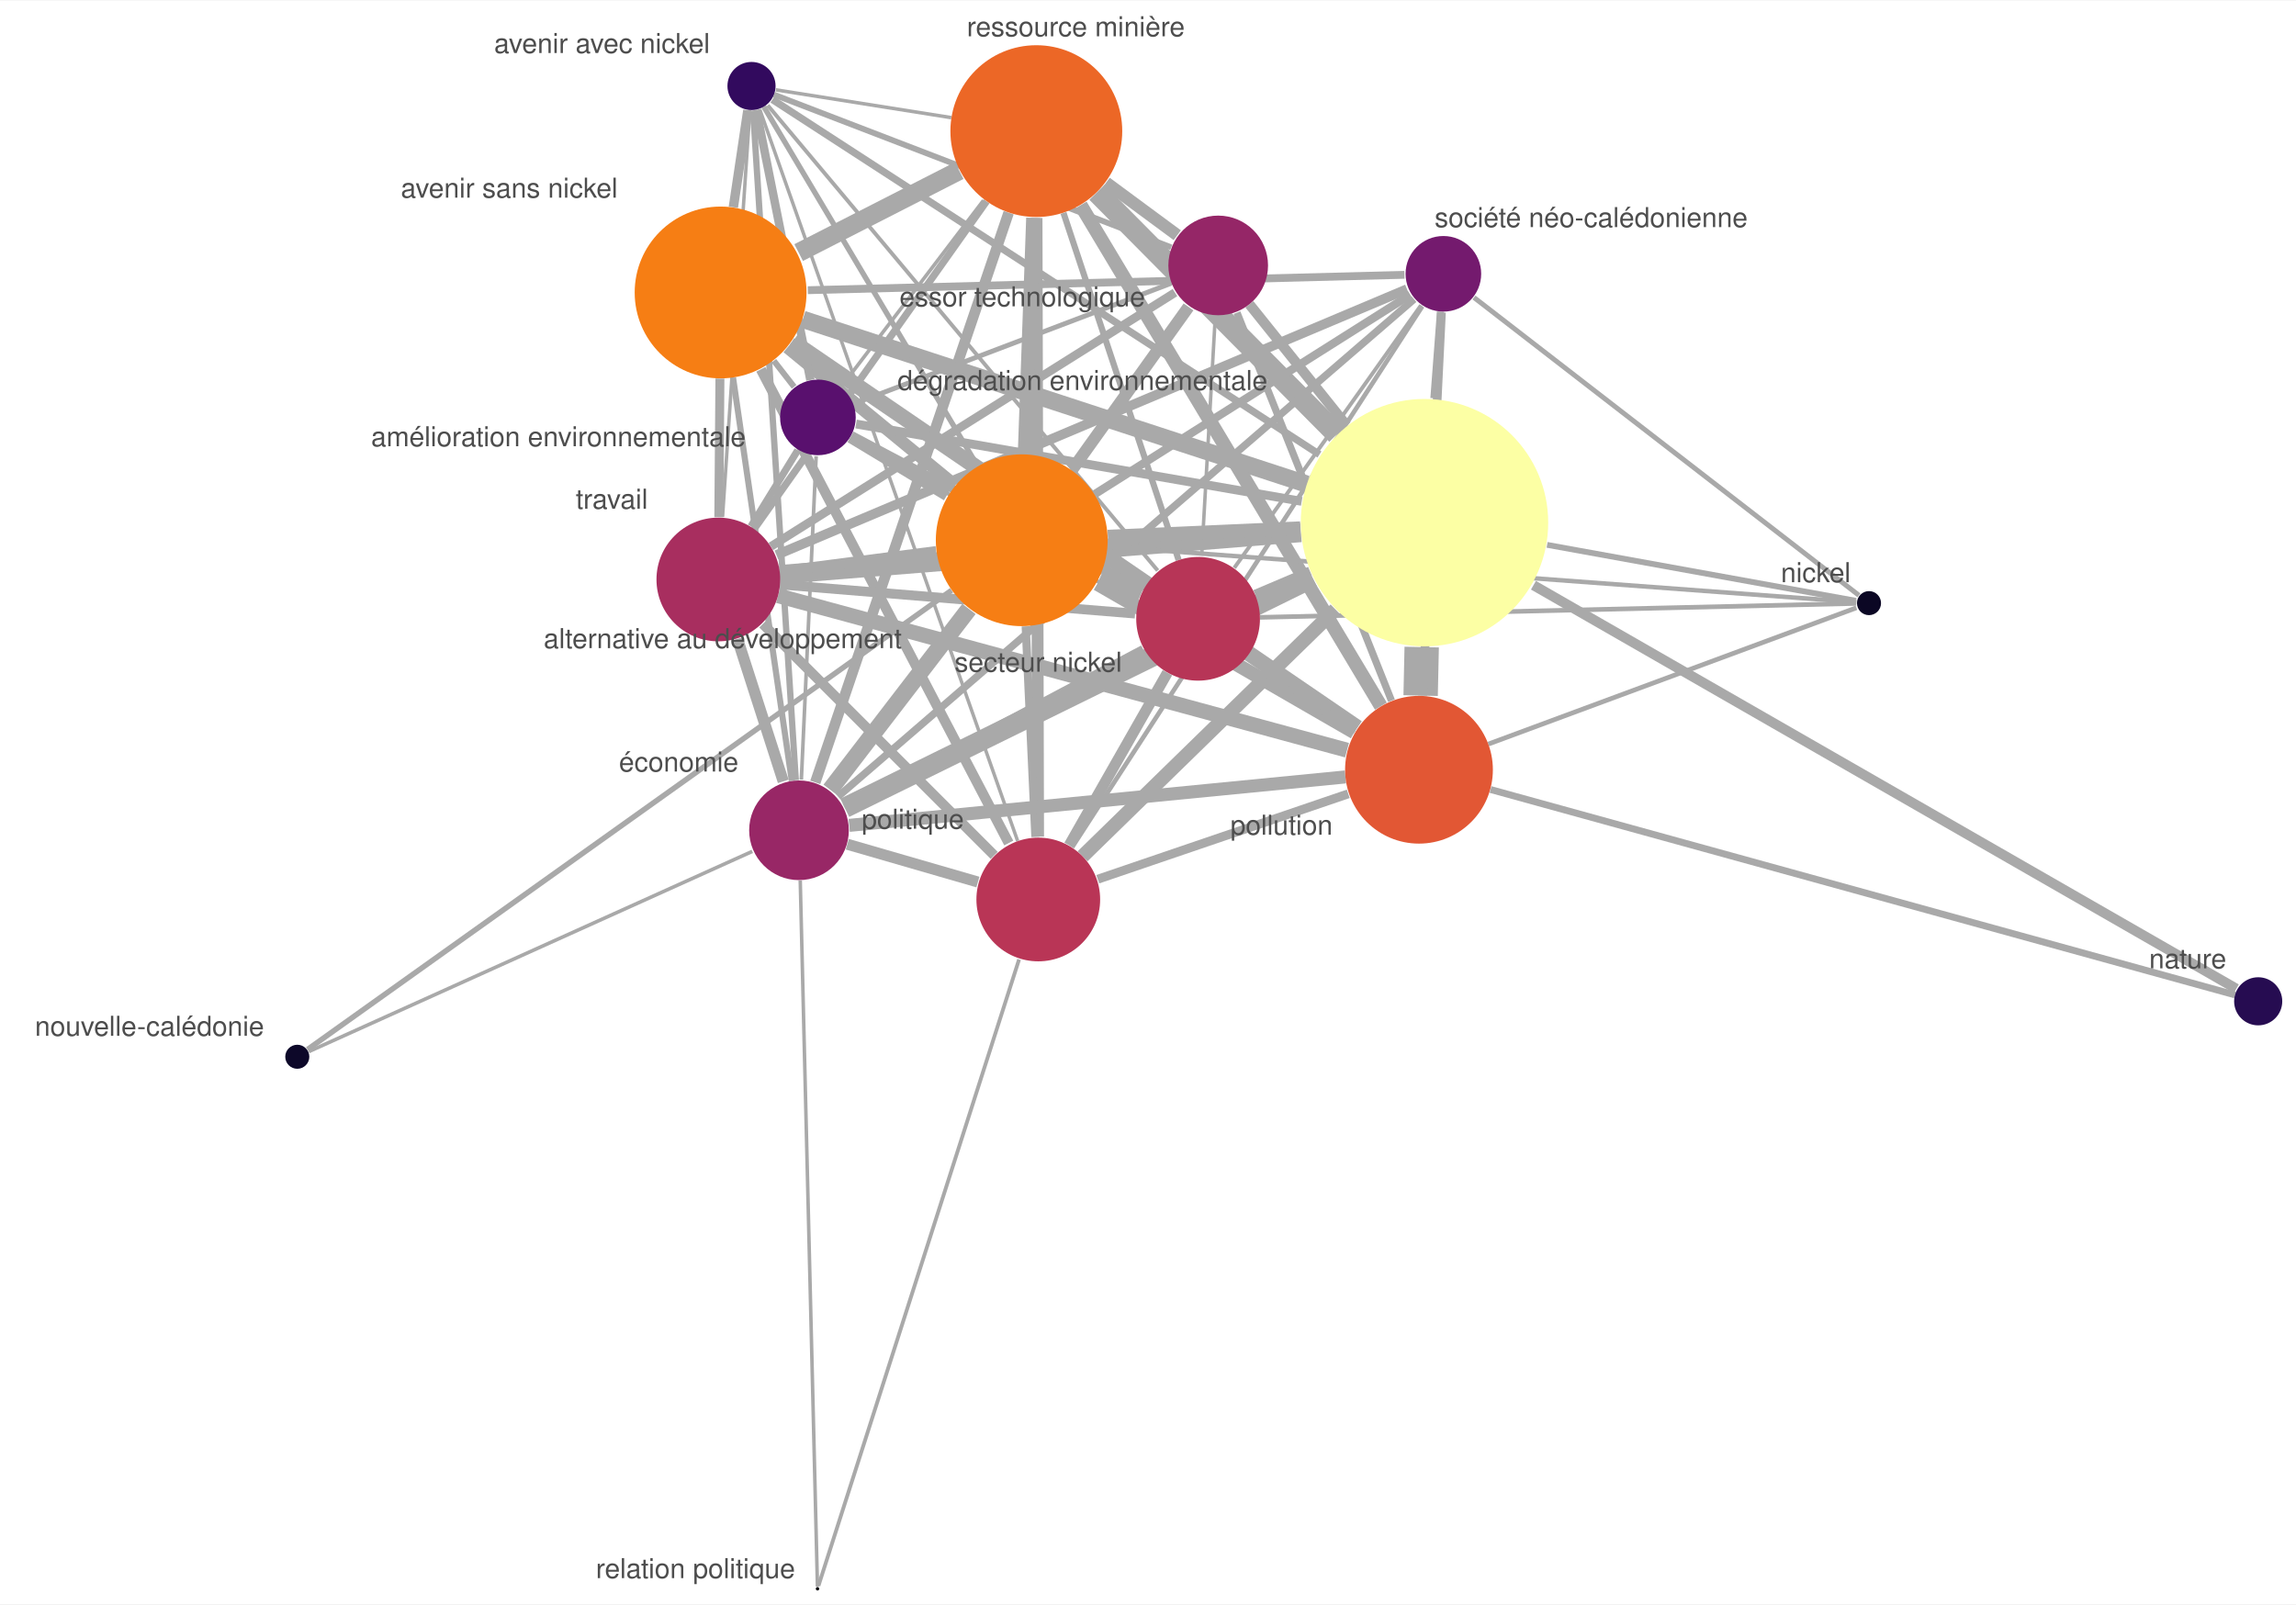
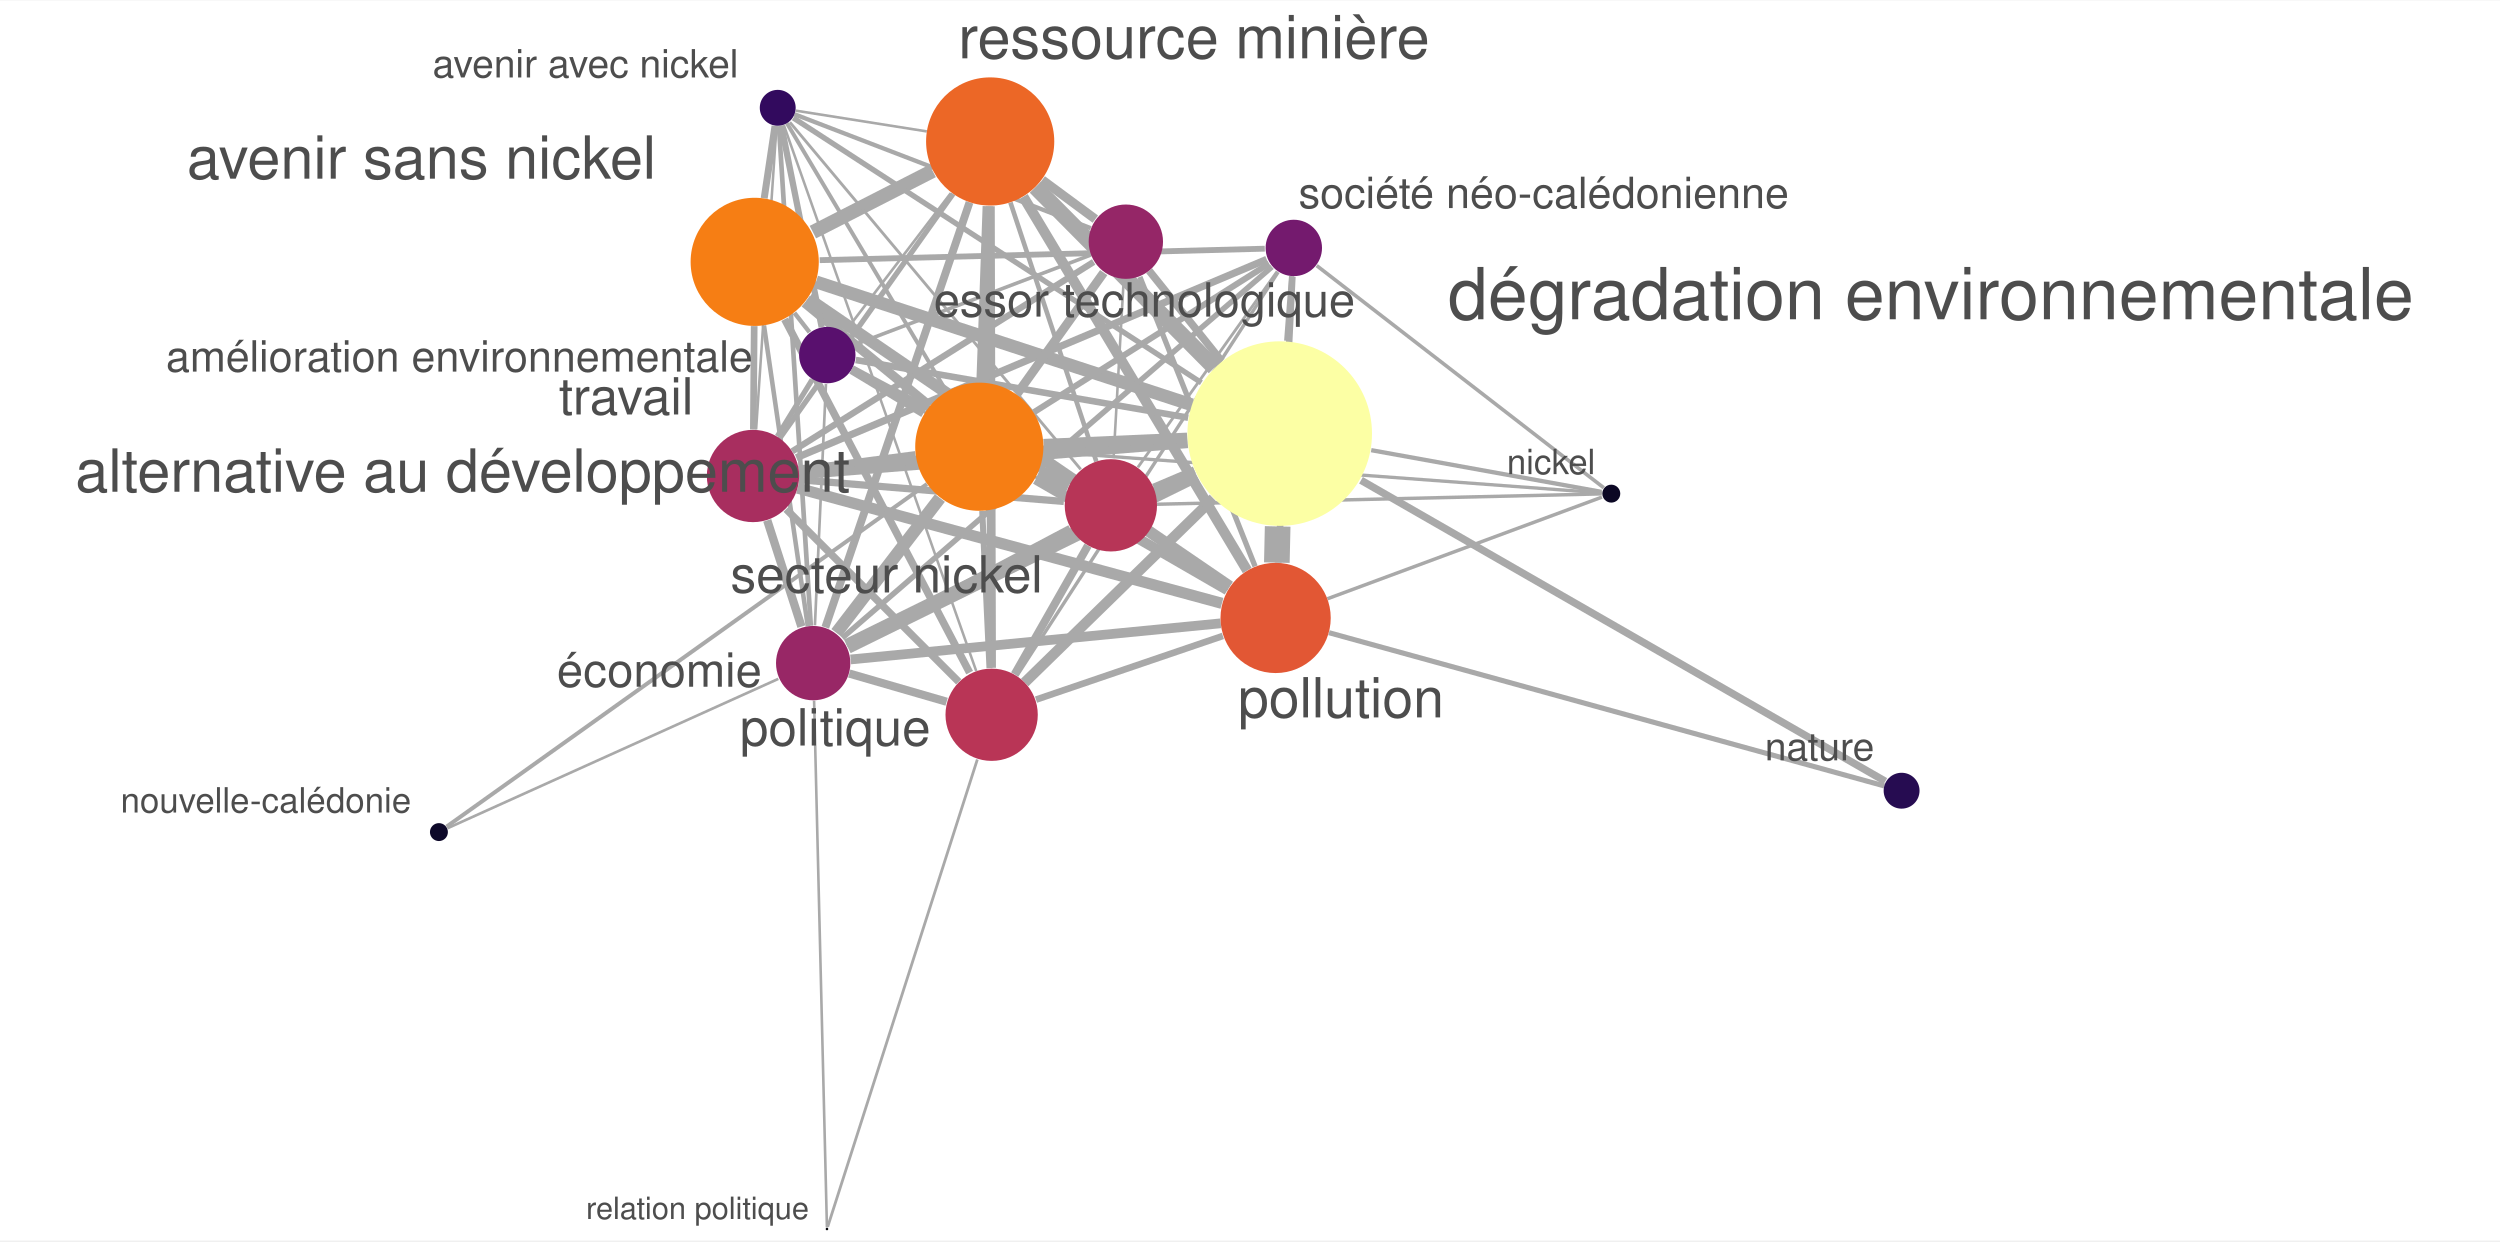
- <svg xmlns="http://www.w3.org/2000/svg" width="668pt" height="467pt" viewBox="0.00 0.00 668.05 466.72">
-   <g id="graph0" class="graph" transform="scale(1 1) rotate(0) translate(4 462.72)">
-     <polygon fill="white" stroke="transparent" points="-4,4 -4,-462.72 664.05,-462.72 664.05,4 -4,4" />
+ <svg xmlns="http://www.w3.org/2000/svg" width="975pt" height="484pt" viewBox="0.00 0.00 975.18 483.72">
+   <g id="graph0" class="graph" transform="scale(1 1) rotate(0) translate(4 479.72)">
+     <polygon fill="white" stroke="transparent" points="-4,4 -4,-479.72 971.18,-479.72 971.18,4 -4,4" />
    <g id="edge1" class="edge">
-       <path fill="none" stroke="darkgrey" stroke-width="2.61" d="M205.47,-352.7C205.37,-339.72 205.25,-324.17 205.15,-312.37" />
+       <path fill="none" stroke="darkgrey" stroke-width="2.61" d="M290.19,-352.7C290.08,-339.72 289.96,-324.17 289.86,-312.37" />
    </g>
    <g id="edge2" class="edge">
-       <path fill="none" stroke="darkgrey" stroke-width="2.96" d="M217.38,-355.39C236.23,-319.36 272.87,-249.33 289.51,-217.53" />
+       <path fill="none" stroke="darkgrey" stroke-width="2.96" d="M302.09,-355.39C320.94,-319.36 357.58,-249.33 374.22,-217.53" />
    </g>
    <g id="edge3" class="edge">
-       <path fill="none" stroke="darkgrey" stroke-width="2.25" d="M226.47,-363.54C254.78,-344.19 304.77,-310.02 329.65,-293.01" />
+       <path fill="none" stroke="darkgrey" stroke-width="2.25" d="M311.19,-363.54C339.5,-344.19 389.48,-310.02 414.37,-293.01" />
    </g>
    <g id="edge4" class="edge">
-       <path fill="none" stroke="darkgrey" stroke-width="2.73" d="M209.38,-402.55C210.91,-412.77 212.56,-423.82 213.6,-430.78" />
+       <path fill="none" stroke="darkgrey" stroke-width="2.73" d="M294.09,-402.55C295.62,-412.77 297.28,-423.82 298.32,-430.78" />
    </g>
    <g id="edge5" class="edge">
-       <path fill="none" stroke="darkgrey" stroke-width="4.53" d="M226.65,-363.42C266.71,-336.04 353.41,-276.77 390.95,-251.11" />
+       <path fill="none" stroke="darkgrey" stroke-width="4.53" d="M311.37,-363.42C351.42,-336.04 438.12,-276.77 475.66,-251.11" />
    </g>
    <g id="edge6" class="edge">
-       <path fill="none" stroke="darkgrey" stroke-width="5.48" d="M228.38,-389.37C242.62,-396.65 260.9,-405.99 275.09,-413.24" />
+       <path fill="none" stroke="darkgrey" stroke-width="5.48" d="M313.09,-389.37C327.33,-396.65 345.61,-405.99 359.8,-413.24" />
    </g>
    <g id="edge7" class="edge">
-       <path fill="none" stroke="darkgrey" stroke-width="5.03" d="M229.57,-369.95C265.76,-358.11 334.65,-335.57 376.18,-321.99" />
+       <path fill="none" stroke="darkgrey" stroke-width="5.03" d="M314.28,-369.95C350.47,-358.11 419.36,-335.57 460.89,-321.99" />
    </g>
    <g id="edge8" class="edge">
-       <path fill="none" stroke="darkgrey" stroke-width="2.28" d="M231.04,-378.42C276.92,-379.6 371.97,-382.06 404.64,-382.9" />
+       <path fill="none" stroke="darkgrey" stroke-width="2.28" d="M315.75,-378.42C361.63,-379.6 456.68,-382.06 489.36,-382.9" />
    </g>
    <g id="edge9" class="edge">
-       <path fill="none" stroke="darkgrey" stroke-width="3.61" d="M225.12,-361.76C239.64,-349.81 259.39,-333.55 273.9,-321.61" />
+       <path fill="none" stroke="darkgrey" stroke-width="3.61" d="M309.83,-361.76C324.35,-349.81 344.1,-333.55 358.61,-321.61" />
    </g>
    <g id="edge10" class="edge">
-       <path fill="none" stroke="darkgrey" stroke-width="1.78" d="M209.29,-352.96C214.11,-319.86 222.5,-262.32 226.39,-235.62" />
+       <path fill="none" stroke="darkgrey" stroke-width="1.78" d="M294,-352.96C298.82,-319.86 307.21,-262.32 311.1,-235.62" />
    </g>
    <g id="edge11" class="edge">
-       <path fill="none" stroke="darkgrey" stroke-width="1.72" d="M221.15,-357.88C223.22,-355.23 225.25,-352.62 227.06,-350.3" />
+       <path fill="none" stroke="darkgrey" stroke-width="1.72" d="M305.87,-357.88C307.93,-355.23 309.96,-352.62 311.77,-350.3" />
    </g>
    <g id="edge12" class="edge">
-       <path fill="none" stroke="darkgrey" stroke-width="2.91" d="M217.95,-281.28C235.74,-263.49 267.54,-231.67 285.27,-213.94" />
+       <path fill="none" stroke="darkgrey" stroke-width="2.91" d="M302.66,-281.28C320.45,-263.49 352.25,-231.67 369.98,-213.94" />
    </g>
    <g id="edge13" class="edge">
-       <path fill="none" stroke="darkgrey" stroke-width="2.82" d="M222.97,-292.76C249.63,-290.57 299.39,-286.49 326.27,-284.29" />
+       <path fill="none" stroke="darkgrey" stroke-width="2.82" d="M307.68,-292.76C334.34,-290.57 384.11,-286.49 410.98,-284.29" />
    </g>
    <g id="edge14" class="edge">
-       <path fill="none" stroke="darkgrey" d="M206.23,-312.42C208.38,-344.42 212.75,-409.44 214.19,-430.85" />
+       <path fill="none" stroke="darkgrey" d="M290.94,-312.42C293.09,-344.42 297.46,-409.44 298.9,-430.85" />
    </g>
    <g id="edge15" class="edge">
-       <path fill="none" stroke="darkgrey" stroke-width="4.36" d="M222.39,-289.51C259.75,-279.36 347.58,-255.51 387.93,-244.55" />
+       <path fill="none" stroke="darkgrey" stroke-width="4.36" d="M307.1,-289.51C344.46,-279.36 432.29,-255.51 472.64,-244.55" />
    </g>
    <g id="edge16" class="edge">
-       <path fill="none" stroke="darkgrey" stroke-width="2.09" d="M215.44,-308.94C231.98,-332.27 264.27,-377.81 283.04,-404.29" />
+       <path fill="none" stroke="darkgrey" stroke-width="2.09" d="M300.15,-308.94C316.69,-332.27 348.98,-377.81 367.76,-404.29" />
    </g>
    <g id="edge17" class="edge">
-       <path fill="none" stroke="darkgrey" stroke-width="5.56" d="M223.24,-295.7C257.12,-298.42 330.35,-304.32 374.52,-307.88" />
+       <path fill="none" stroke="darkgrey" stroke-width="5.56" d="M307.95,-295.7C341.84,-298.42 415.07,-304.32 459.23,-307.88" />
    </g>
    <g id="edge18" class="edge">
-       <path fill="none" stroke="darkgrey" stroke-width="2.82" d="M221.91,-301.36C263.76,-319 371.25,-364.33 405.39,-378.73" />
+       <path fill="none" stroke="darkgrey" stroke-width="2.82" d="M306.63,-301.36C348.47,-319 455.96,-364.33 490.1,-378.73" />
    </g>
    <g id="edge19" class="edge">
-       <path fill="none" stroke="darkgrey" stroke-width="3.06" d="M222.87,-296.54C235.97,-298.23 253.92,-300.56 268.42,-302.43" />
+       <path fill="none" stroke="darkgrey" stroke-width="3.06" d="M307.58,-296.54C320.68,-298.23 338.64,-300.56 353.14,-302.43" />
    </g>
    <g id="edge20" class="edge">
-       <path fill="none" stroke="darkgrey" stroke-width="3.28" d="M210.57,-276.93C214.64,-264.29 220.09,-247.34 223.9,-235.48" />
+       <path fill="none" stroke="darkgrey" stroke-width="3.28" d="M295.28,-276.93C299.35,-264.29 304.8,-247.34 308.62,-235.48" />
    </g>
    <g id="edge21" class="edge">
-       <path fill="none" stroke="darkgrey" stroke-width="2.08" d="M214.49,-309.67C218.98,-316.98 224.2,-325.48 228.11,-331.84" />
+       <path fill="none" stroke="darkgrey" stroke-width="2.08" d="M299.21,-309.67C303.7,-316.98 308.92,-325.48 312.82,-331.84" />
    </g>
    <g id="edge22" class="edge">
-       <path fill="none" stroke="darkgrey" stroke-width="2.5" d="M220.3,-303.84C249.18,-321.99 311.24,-360.99 337.88,-377.73" />
+       <path fill="none" stroke="darkgrey" stroke-width="2.5" d="M305.01,-303.84C333.89,-321.99 395.96,-360.99 422.6,-377.73" />
    </g>
    <g id="edge23" class="edge">
-       <path fill="none" stroke="darkgrey" stroke-width="3.16" d="M307.07,-216.85C315.3,-231.32 327.44,-252.64 335.67,-267.09" />
+       <path fill="none" stroke="darkgrey" stroke-width="3.16" d="M391.78,-216.85C400.02,-231.32 412.15,-252.64 420.38,-267.09" />
    </g>
    <g id="edge25" class="edge">
-       <path fill="none" stroke="darkgrey" d="M292.1,-218.13C275.28,-265.84 228.21,-399.41 217.05,-431.07" />
+       <path fill="none" stroke="darkgrey" d="M376.81,-218.13C360,-265.84 312.92,-399.41 301.77,-431.07" />
    </g>
    <g id="edge26" class="edge">
-       <path fill="none" stroke="darkgrey" stroke-width="2.59" d="M315.41,-207C335.12,-213.72 367.31,-224.69 388.29,-231.85" />
+       <path fill="none" stroke="darkgrey" stroke-width="2.59" d="M400.12,-207C419.84,-213.72 452.03,-224.69 473.01,-231.85" />
    </g>
    <g id="edge27" class="edge">
-       <path fill="none" stroke="darkgrey" stroke-width="3.44" d="M298.05,-219.4C297.95,-259.24 297.71,-353.93 297.6,-399.44" />
+       <path fill="none" stroke="darkgrey" stroke-width="3.44" d="M382.77,-219.4C382.67,-259.24 382.43,-353.93 382.31,-399.44" />
    </g>
    <g id="edge28" class="edge">
-       <path fill="none" stroke="darkgrey" stroke-width="4.09" d="M310.99,-213.68C328.86,-231.12 361.56,-263.04 384.58,-285.5" />
+       <path fill="none" stroke="darkgrey" stroke-width="4.09" d="M395.7,-213.68C413.57,-231.12 446.27,-263.04 469.29,-285.5" />
    </g>
    <g id="edge29" class="edge">
-       <path fill="none" stroke="darkgrey" stroke-width="1.33" d="M307.95,-216.31C331.52,-252.72 390.64,-344.07 409.84,-373.73" />
+       <path fill="none" stroke="darkgrey" stroke-width="1.33" d="M392.66,-216.31C416.23,-252.72 475.36,-344.07 494.56,-373.73" />
    </g>
    <g id="edge30" class="edge">
-       <path fill="none" stroke="darkgrey" stroke-width="2.37" d="M297.26,-219.31C296.48,-236.28 295.31,-261.72 294.44,-280.6" />
+       <path fill="none" stroke="darkgrey" stroke-width="2.37" d="M381.98,-219.31C381.19,-236.28 380.02,-261.72 379.15,-280.6" />
    </g>
    <g id="edge31" class="edge">
-       <path fill="none" stroke="darkgrey" stroke-width="3.21" d="M280.53,-206.18C268.77,-209.59 253.49,-214.01 242.54,-217.18" />
+       <path fill="none" stroke="darkgrey" stroke-width="3.21" d="M365.25,-206.18C353.48,-209.59 338.21,-214.01 327.25,-217.18" />
    </g>
    <g id="edge24" class="edge">
-       <path fill="none" stroke="darkgrey" stroke-width="1.1" d="M292.51,-183.65C277.62,-137.13 237.84,-12.91 234.14,-1.36" />
+       <path fill="none" stroke="darkgrey" stroke-width="1.1" d="M377.23,-183.65C362.33,-137.13 322.55,-12.91 318.86,-1.36" />
    </g>
    <g id="edge32" class="edge">
-       <path fill="none" stroke="darkgrey" stroke-width="1.13" d="M332.84,-296.83C305.35,-329.63 237.83,-410.2 219.38,-432.22" />
+       <path fill="none" stroke="darkgrey" stroke-width="1.13" d="M417.56,-296.83C390.07,-329.63 322.54,-410.2 304.1,-432.22" />
    </g>
    <g id="edge33" class="edge">
-       <path fill="none" stroke="darkgrey" stroke-width="3.03" d="M359.51,-272.6C368.85,-266.21 380.96,-257.94 390.84,-251.19" />
+       <path fill="none" stroke="darkgrey" stroke-width="3.03" d="M444.22,-272.6C453.57,-266.21 465.67,-257.94 475.55,-251.19" />
    </g>
    <g id="edge34" class="edge">
-       <path fill="none" stroke="darkgrey" stroke-width="1.81" d="M338.93,-299.91C330.56,-325.13 314.9,-372.34 305.43,-400.92" />
+       <path fill="none" stroke="darkgrey" stroke-width="1.81" d="M423.64,-299.91C415.28,-325.13 399.62,-372.34 390.14,-400.92" />
    </g>
    <g id="edge35" class="edge">
-       <path fill="none" stroke="darkgrey" stroke-width="2.77" d="M361.22,-289.85C366.1,-291.92 371.62,-294.27 377.15,-296.62" />
+       <path fill="none" stroke="darkgrey" stroke-width="2.77" d="M445.94,-289.85C450.82,-291.92 456.33,-294.27 461.86,-296.62" />
    </g>
    <g id="edge36" class="edge">
-       <path fill="none" stroke="darkgrey" stroke-width="1.12" d="M355.13,-297.61C370.1,-318.66 397.07,-356.61 409.45,-374.02" />
+       <path fill="none" stroke="darkgrey" stroke-width="1.12" d="M439.85,-297.61C454.81,-318.66 481.79,-356.61 494.16,-374.02" />
    </g>
    <g id="edge37" class="edge">
-       <path fill="none" stroke="darkgrey" stroke-width="4.54" d="M328.08,-290.15C324.33,-291.82 320.28,-293.62 316.32,-295.39" />
+       <path fill="none" stroke="darkgrey" stroke-width="4.54" d="M412.8,-290.15C409.05,-291.82 405,-293.62 401.03,-295.39" />
    </g>
    <g id="edge39" class="edge">
-       <path fill="none" stroke="darkgrey" stroke-width="1.8" d="M328.46,-274.23C305.28,-261.95 263,-239.54 241.62,-228.21" />
+       <path fill="none" stroke="darkgrey" stroke-width="1.8" d="M413.17,-274.23C389.99,-261.95 347.72,-239.54 326.33,-228.21" />
    </g>
    <g id="edge40" class="edge">
-       <path fill="none" stroke="darkgrey" stroke-width="2.46" d="M328.28,-291.44C304.96,-303.79 262.83,-326.12 243.79,-336.2" />
+       <path fill="none" stroke="darkgrey" stroke-width="2.46" d="M412.99,-291.44C389.68,-303.79 347.55,-326.12 328.51,-336.2" />
    </g>
    <g id="edge41" class="edge">
-       <path fill="none" stroke="darkgrey" stroke-width="1.01" d="M345.65,-301.18C346.79,-321.17 348.58,-352.71 349.62,-371.06" />
+       <path fill="none" stroke="darkgrey" stroke-width="1.01" d="M430.36,-301.18C431.5,-321.17 433.29,-352.71 434.34,-371.06" />
    </g>
    <g id="edge38" class="edge">
-       <path fill="none" stroke="darkgrey" stroke-width="1.35" d="M362.62,-283.21C406.04,-284.23 514.46,-286.76 536.04,-287.26" />
+       <path fill="none" stroke="darkgrey" stroke-width="1.35" d="M447.33,-283.21C490.75,-284.23 599.18,-286.76 620.75,-287.26" />
    </g>
    <g id="edge43" class="edge">
-       <path fill="none" stroke="darkgrey" stroke-width="1.02" d="M221.73,-436.73C232.92,-434.96 255.26,-431.42 272.8,-428.64" />
+       <path fill="none" stroke="darkgrey" stroke-width="1.02" d="M306.44,-436.73C317.63,-434.96 339.98,-431.42 357.52,-428.64" />
    </g>
    <g id="edge44" class="edge">
-       <path fill="none" stroke="darkgrey" stroke-width="2.11" d="M220.74,-433.91C244.55,-418.45 332.59,-361.32 379.91,-330.61" />
+       <path fill="none" stroke="darkgrey" stroke-width="2.11" d="M305.45,-433.91C329.27,-418.45 417.3,-361.32 464.62,-330.61" />
    </g>
    <g id="edge45" class="edge">
-       <path fill="none" stroke="darkgrey" stroke-width="1.56" d="M218.24,-431.83C229.09,-413.59 261.95,-358.35 280.39,-327.34" />
+       <path fill="none" stroke="darkgrey" stroke-width="1.56" d="M302.96,-431.83C313.8,-413.59 346.66,-358.35 365.1,-327.34" />
    </g>
    <g id="edge46" class="edge">
-       <path fill="none" stroke="darkgrey" stroke-width="1.83" d="M215.12,-430.65C217.09,-399.74 224.86,-278.08 227.55,-235.81" />
+       <path fill="none" stroke="darkgrey" stroke-width="1.83" d="M299.83,-430.65C301.81,-399.74 309.57,-278.08 312.27,-235.81" />
    </g>
    <g id="edge47" class="edge">
-       <path fill="none" stroke="darkgrey" stroke-width="2.46" d="M216.05,-430.92C219.37,-414.33 227.8,-372.27 231.8,-352.28" />
+       <path fill="none" stroke="darkgrey" stroke-width="2.46" d="M300.76,-430.92C304.09,-414.33 312.51,-372.27 316.52,-352.28" />
    </g>
    <g id="edge48" class="edge">
-       <path fill="none" stroke="darkgrey" stroke-width="1.69" d="M221.21,-435.33C242.19,-427.27 308.03,-401.95 336.79,-390.89" />
+       <path fill="none" stroke="darkgrey" stroke-width="1.69" d="M305.92,-435.33C326.9,-427.27 392.74,-401.95 421.5,-390.89" />
    </g>
    <g id="edge49" class="edge">
-       <path fill="none" stroke="darkgrey" stroke-width="4.02" d="M397.79,-257.36C377.05,-291.98 332.5,-366.35 310.44,-403.17" />
+       <path fill="none" stroke="darkgrey" stroke-width="4.02" d="M482.5,-257.36C461.76,-291.98 417.21,-366.35 395.15,-403.17" />
    </g>
    <g id="edge50" class="edge">
-       <path fill="none" stroke="darkgrey" stroke-width="10" d="M409.35,-260.44C409.45,-264.9 409.56,-269.73 409.66,-274.56" />
+       <path fill="none" stroke="darkgrey" stroke-width="10" d="M494.06,-260.44C494.16,-264.9 494.27,-269.73 494.38,-274.56" />
    </g>
    <g id="edge52" class="edge">
-       <path fill="none" stroke="darkgrey" stroke-width="2.54" d="M409.93,-260.47C411.46,-291.61 414.24,-347.99 415.41,-371.94" />
+       <path fill="none" stroke="darkgrey" stroke-width="2.54" d="M494.64,-260.47C496.18,-291.61 498.95,-347.99 500.13,-371.94" />
    </g>
    <g id="edge53" class="edge">
-       <path fill="none" stroke="darkgrey" stroke-width="4.01" d="M390.04,-249.74C369.57,-261.57 336.89,-280.45 315.26,-292.95" />
+       <path fill="none" stroke="darkgrey" stroke-width="4.01" d="M474.75,-249.74C454.29,-261.57 421.61,-280.45 399.98,-292.95" />
    </g>
    <g id="edge55" class="edge">
-       <path fill="none" stroke="darkgrey" stroke-width="3.79" d="M387.47,-236.77C350.32,-233.14 274.86,-225.77 243.09,-222.67" />
+       <path fill="none" stroke="darkgrey" stroke-width="3.79" d="M472.18,-236.77C435.04,-233.14 359.57,-225.77 327.81,-222.67" />
    </g>
    <g id="edge56" class="edge">
-       <path fill="none" stroke="darkgrey" stroke-width="1.11" d="M390.15,-249.83C353.14,-271.53 271.76,-319.25 243.71,-335.7" />
+       <path fill="none" stroke="darkgrey" stroke-width="1.11" d="M474.87,-249.83C437.86,-271.53 356.48,-319.25 328.43,-335.7" />
    </g>
    <g id="edge57" class="edge">
-       <path fill="none" stroke="darkgrey" stroke-width="2.1" d="M400.87,-258.96C388.81,-289.27 366.28,-345.87 355.92,-371.9" />
+       <path fill="none" stroke="darkgrey" stroke-width="2.1" d="M485.58,-258.96C473.52,-289.27 450.99,-345.87 440.63,-371.9" />
    </g>
    <g id="edge54" class="edge">
-       <path fill="none" stroke="darkgrey" stroke-width="1.37" d="M429.04,-246.33C460.89,-258.13 520.8,-280.31 536.15,-286" />
+       <path fill="none" stroke="darkgrey" stroke-width="1.37" d="M513.75,-246.33C545.61,-258.13 605.51,-280.31 620.87,-286" />
    </g>
    <g id="edge51" class="edge">
-       <path fill="none" stroke="darkgrey" stroke-width="2" d="M429.69,-233.11C481.59,-218.79 614.8,-182.03 646.3,-173.33" />
+       <path fill="none" stroke="darkgrey" stroke-width="2" d="M514.4,-233.11C566.3,-218.79 699.51,-182.03 731.01,-173.33" />
    </g>
    <g id="edge58" class="edge">
-       <path fill="none" stroke="darkgrey" stroke-width="6.21" d="M315.18,-406.91C333.91,-388.01 363.7,-357.96 384.98,-336.49" />
+       <path fill="none" stroke="darkgrey" stroke-width="6.21" d="M399.89,-406.91C418.63,-388.01 448.41,-357.96 469.7,-336.49" />
    </g>
    <g id="edge59" class="edge">
-       <path fill="none" stroke="darkgrey" stroke-width="4.1" d="M296.63,-399.47C295.91,-379.26 294.91,-351.06 294.19,-330.86" />
+       <path fill="none" stroke="darkgrey" stroke-width="4.1" d="M381.34,-399.47C380.62,-379.26 379.62,-351.06 378.9,-330.86" />
    </g>
    <g id="edge60" class="edge">
-       <path fill="none" stroke="darkgrey" stroke-width="3.08" d="M289.48,-400.98C274.96,-358.21 244.85,-269.47 233.21,-235.18" />
+       <path fill="none" stroke="darkgrey" stroke-width="3.08" d="M374.19,-400.98C359.67,-358.21 329.56,-269.47 317.93,-235.18" />
    </g>
    <g id="edge61" class="edge">
-       <path fill="none" stroke="darkgrey" stroke-width="1.04" d="M282.15,-404.55C268.92,-387.21 250.48,-363.04 240.7,-350.21" />
+       <path fill="none" stroke="darkgrey" stroke-width="1.04" d="M366.86,-404.55C353.64,-387.21 335.2,-363.04 325.41,-350.21" />
    </g>
    <g id="edge62" class="edge">
-       <path fill="none" stroke="darkgrey" stroke-width="3.55" d="M317.84,-409.72C324.84,-404.55 332.44,-398.94 338.54,-394.43" />
+       <path fill="none" stroke="darkgrey" stroke-width="3.55" d="M402.55,-409.72C409.55,-404.55 417.15,-398.94 423.26,-394.43" />
    </g>
    <g id="edge64" class="edge">
-       <path fill="none" stroke="darkgrey" stroke-width="2.08" d="M413.22,-346.98C413.91,-356.18 414.61,-365.37 415.13,-372.19" />
+       <path fill="none" stroke="darkgrey" stroke-width="2.08" d="M497.93,-346.98C498.63,-356.18 499.33,-365.37 499.84,-372.19" />
    </g>
    <g id="edge65" class="edge">
-       <path fill="none" stroke="darkgrey" stroke-width="3.92" d="M374.35,-309.19C356.2,-308.4 334.65,-307.46 318.33,-306.74" />
+       <path fill="none" stroke="darkgrey" stroke-width="3.92" d="M459.07,-309.19C440.91,-308.4 419.36,-307.46 403.04,-306.74" />
    </g>
    <g id="edge67" class="edge">
-       <path fill="none" stroke="darkgrey" stroke-width="5.92" d="M377.93,-294.77C337.45,-274.85 270.18,-241.76 241.79,-227.79" />
+       <path fill="none" stroke="darkgrey" stroke-width="5.92" d="M462.65,-294.77C422.16,-274.85 354.9,-241.76 326.5,-227.79" />
    </g>
    <g id="edge68" class="edge">
-       <path fill="none" stroke="darkgrey" stroke-width="2.57" d="M374.75,-316.97C334.26,-324 270.57,-335.05 245.08,-339.48" />
+       <path fill="none" stroke="darkgrey" stroke-width="2.57" d="M459.47,-316.97C418.98,-324 355.29,-335.05 329.79,-339.48" />
    </g>
    <g id="edge69" class="edge">
-       <path fill="none" stroke="darkgrey" stroke-width="2.97" d="M387.78,-339.07C377.95,-351.33 367.01,-364.98 359.53,-374.31" />
+       <path fill="none" stroke="darkgrey" stroke-width="2.97" d="M472.49,-339.07C462.67,-351.33 451.73,-364.98 444.24,-374.31" />
    </g>
    <g id="edge66" class="edge">
-       <path fill="none" stroke="darkgrey" stroke-width="1.68" d="M446.15,-304.31C478.46,-298.46 522.92,-290.41 536.03,-288.03" />
+       <path fill="none" stroke="darkgrey" stroke-width="1.68" d="M530.87,-304.31C563.17,-298.46 607.64,-290.41 620.74,-288.03" />
    </g>
    <g id="edge63" class="edge">
-       <path fill="none" stroke="darkgrey" stroke-width="2.91" d="M442.18,-292.56C499.72,-259.52 618.01,-191.59 646.68,-175.13" />
+       <path fill="none" stroke="darkgrey" stroke-width="2.91" d="M526.89,-292.56C584.43,-259.52 702.72,-191.59 731.4,-175.13" />
    </g>
    <g id="edge70" class="edge">
-       <path fill="none" stroke="darkgrey" stroke-width="2.4" d="M406.34,-377.11C386.68,-364.68 341.52,-336.14 314.6,-319.12" />
+       <path fill="none" stroke="darkgrey" stroke-width="2.4" d="M491.05,-377.11C471.4,-364.68 426.23,-336.14 399.32,-319.12" />
    </g>
    <g id="edge72" class="edge">
-       <path fill="none" stroke="darkgrey" stroke-width="2.16" d="M407.42,-375.81C377.05,-349.58 274.27,-260.79 239.83,-231.05" />
+       <path fill="none" stroke="darkgrey" stroke-width="2.16" d="M492.14,-375.81C461.76,-349.58 358.98,-260.79 324.54,-231.05" />
    </g>
    <g id="edge71" class="edge">
-       <path fill="none" stroke="darkgrey" stroke-width="1.43" d="M424.87,-376.3C450.16,-356.73 521.57,-301.46 536.89,-289.61" />
+       <path fill="none" stroke="darkgrey" stroke-width="1.43" d="M509.59,-376.3C534.88,-356.73 606.29,-301.46 621.61,-289.61" />
    </g>
    <g id="edge76" class="edge">
-       <path fill="none" stroke="darkgrey" stroke-width="4.88" d="M277.93,-285.65C265.35,-269.27 247.99,-246.65 237.54,-233.04" />
+       <path fill="none" stroke="darkgrey" stroke-width="4.88" d="M362.64,-285.65C350.07,-269.27 332.7,-246.65 322.25,-233.04" />
    </g>
    <g id="edge77" class="edge">
-       <path fill="none" stroke="darkgrey" stroke-width="3.46" d="M271.54,-318.76C261.89,-324.58 251.03,-331.12 243.48,-335.68" />
+       <path fill="none" stroke="darkgrey" stroke-width="3.46" d="M356.25,-318.76C346.6,-324.58 335.74,-331.12 328.19,-335.68" />
    </g>
    <g id="edge78" class="edge">
-       <path fill="none" stroke="darkgrey" stroke-width="3.49" d="M308.01,-326.25C318.73,-341.24 332.88,-361.04 341.82,-373.56" />
+       <path fill="none" stroke="darkgrey" stroke-width="3.49" d="M392.72,-326.25C403.44,-341.24 417.59,-361.04 426.53,-373.56" />
    </g>
    <g id="edge75" class="edge">
-       <path fill="none" stroke="darkgrey" stroke-width="1.3" d="M318.28,-303.79C375.32,-299.56 512.04,-289.41 536.15,-287.62" />
+       <path fill="none" stroke="darkgrey" stroke-width="1.3" d="M402.99,-303.79C460.04,-299.56 596.76,-289.41 620.86,-287.62" />
    </g>
    <g id="edge79" class="edge">
-       <path fill="none" stroke="darkgrey" stroke-width="1.05" d="M229.16,-235.98C230.27,-260.29 232.47,-308.3 233.47,-330.12" />
+       <path fill="none" stroke="darkgrey" stroke-width="1.05" d="M313.87,-235.98C314.98,-260.29 317.18,-308.3 318.18,-330.12" />
    </g>
    <g id="edge80" class="edge">
-       <path fill="none" stroke="darkgrey" stroke-width="1.42" d="M244.32,-345.33C265.36,-353.32 313.18,-371.48 336.77,-380.44" />
+       <path fill="none" stroke="darkgrey" stroke-width="1.42" d="M329.03,-345.33C350.08,-353.32 397.9,-371.48 421.48,-380.44" />
    </g>
    <g id="edge42" class="edge">
-       <path fill="none" stroke="darkgrey" stroke-width="1.02" d="M233.85,-1.13C233.59,-11.98 230,-159.18 228.84,-206.62" />
+       <path fill="none" stroke="darkgrey" stroke-width="1.02" d="M318.56,-1.13C318.3,-11.98 314.71,-159.18 313.55,-206.62" />
    </g>
    <g id="edge73" class="edge">
-       <path fill="none" stroke="darkgrey" stroke-width="1.58" d="M85.48,-157.45C105.8,-171.94 224.56,-256.64 272.87,-291.09" />
+       <path fill="none" stroke="darkgrey" stroke-width="1.58" d="M170.19,-157.45C190.51,-171.94 309.27,-256.64 357.58,-291.09" />
    </g>
    <g id="edge74" class="edge">
-       <path fill="none" stroke="darkgrey" stroke-width="1.05" d="M85.82,-156.83C103.05,-164.61 182.66,-200.55 214.89,-215.1" />
+       <path fill="none" stroke="darkgrey" stroke-width="1.05" d="M170.54,-156.83C187.77,-164.61 267.37,-200.55 299.6,-215.1" />
    </g>
    <g id="node1" class="node">
-       <ellipse fill="#f67e14" stroke="white" stroke-width="0" cx="205.67" cy="-377.76" rx="25" ry="25" />
-       <text text-anchor="middle" x="144.17" y="-405.36" font-family="Helvetica,sans-Serif" font-size="8.00" fill="#4d4d4d">avenir sans nickel</text>
+       <ellipse fill="#f67e14" stroke="white" stroke-width="0" cx="290.39" cy="-377.76" rx="25" ry="25" />
+       <text text-anchor="middle" x="160.39" y="-410.2" font-family="Helvetica,sans-Serif" font-size="23.20" fill="#4d4d4d">avenir sans nickel</text>
    </g>
    <g id="node2" class="node">
-       <ellipse fill="#a82e5f" stroke="white" stroke-width="0" cx="205.01" cy="-294.23" rx="18" ry="18" />
-       <text text-anchor="middle" x="174.01" y="-314.83" font-family="Helvetica,sans-Serif" font-size="8.00" fill="#4d4d4d">travail</text>
+       <ellipse fill="#a82e5f" stroke="white" stroke-width="0" cx="289.72" cy="-294.23" rx="18" ry="18" />
+       <text text-anchor="middle" x="240.22" y="-318.23" font-family="Helvetica,sans-Serif" font-size="20.00" fill="#4d4d4d">travail</text>
    </g>
    <g id="node3" class="node">
-       <ellipse fill="#b93556" stroke="white" stroke-width="0" cx="298.1" cy="-201.1" rx="18" ry="18" />
-       <text text-anchor="middle" x="261.6" y="-221.7" font-family="Helvetica,sans-Serif" font-size="8.00" fill="#4d4d4d">politique</text>
+       <ellipse fill="#b93556" stroke="white" stroke-width="0" cx="382.81" cy="-201.1" rx="18" ry="18" />
+       <text text-anchor="middle" x="321.81" y="-189.1" font-family="Helvetica,sans-Serif" font-size="20.00" fill="#4d4d4d">politique</text>
    </g>
    <g id="node4" class="node">
-       <ellipse fill="#b73557" stroke="white" stroke-width="0" cx="344.6" cy="-282.79" rx="18" ry="18" />
-       <text text-anchor="middle" x="298.1" y="-267.39" font-family="Helvetica,sans-Serif" font-size="8.00" fill="#4d4d4d">secteur nickel</text>
+       <ellipse fill="#b73557" stroke="white" stroke-width="0" cx="429.32" cy="-282.79" rx="18" ry="18" />
+       <text text-anchor="middle" x="341.82" y="-248.79" font-family="Helvetica,sans-Serif" font-size="20.00" fill="#4d4d4d">secteur nickel</text>
    </g>
    <g id="node5" class="node">
-       <ellipse fill="#320a5e" stroke="white" stroke-width="0" cx="214.66" cy="-437.85" rx="7" ry="7" />
-       <text text-anchor="middle" x="171.16" y="-447.45" font-family="Helvetica,sans-Serif" font-size="8.00" fill="#4d4d4d">avenir avec nickel</text>
+       <ellipse fill="#320a5e" stroke="white" stroke-width="0" cx="299.37" cy="-437.85" rx="7" ry="7" />
+       <text text-anchor="middle" x="224.37" y="-449.69" font-family="Helvetica,sans-Serif" font-size="15.20" fill="#4d4d4d">avenir avec nickel</text>
    </g>
    <g id="node6" class="node">
-       <ellipse fill="#e25734" stroke="white" stroke-width="0" cx="408.87" cy="-238.86" rx="21.5" ry="21.5" />
-       <text text-anchor="middle" x="368.87" y="-219.96" font-family="Helvetica,sans-Serif" font-size="8.00" fill="#4d4d4d">pollution</text>
+       <ellipse fill="#e25734" stroke="white" stroke-width="0" cx="493.58" cy="-238.86" rx="21.5" ry="21.5" />
+       <text text-anchor="middle" x="519.08" y="-200.08" font-family="Helvetica,sans-Serif" font-size="21.60" fill="#4d4d4d">pollution</text>
    </g>
    <g id="node7" class="node">
-       <ellipse fill="#ec6726" stroke="white" stroke-width="0" cx="297.53" cy="-424.72" rx="25" ry="25" />
-       <text text-anchor="middle" x="309.03" y="-452.32" font-family="Helvetica,sans-Serif" font-size="8.00" fill="#4d4d4d">ressource minière</text>
+       <ellipse fill="#ec6726" stroke="white" stroke-width="0" cx="382.24" cy="-424.72" rx="25" ry="25" />
+       <text text-anchor="middle" x="461.74" y="-457.16" font-family="Helvetica,sans-Serif" font-size="23.20" fill="#4d4d4d">ressource minière</text>
    </g>
    <g id="node8" class="node">
-       <ellipse fill="#fcffa4" stroke="white" stroke-width="0" cx="410.47" cy="-310.77" rx="36" ry="36" />
-       <text text-anchor="middle" x="310.97" y="-349.37" font-family="Helvetica,sans-Serif" font-size="8.00" fill="#4d4d4d">dégradation environnementale</text>
+       <ellipse fill="#fcffa4" stroke="white" stroke-width="0" cx="495.18" cy="-310.77" rx="36" ry="36" />
+       <text text-anchor="middle" x="749.18" y="-355.37" font-family="Helvetica,sans-Serif" font-size="28.00" fill="#4d4d4d">dégradation environnementale</text>
    </g>
    <g id="node9" class="node">
-       <ellipse fill="#741a6e" stroke="white" stroke-width="0" cx="415.97" cy="-383.19" rx="11" ry="11" />
-       <text text-anchor="middle" x="458.97" y="-396.79" font-family="Helvetica,sans-Serif" font-size="8.00" fill="#4d4d4d">société néo-calédonienne</text>
+       <ellipse fill="#741a6e" stroke="white" stroke-width="0" cx="500.68" cy="-383.19" rx="11" ry="11" />
+       <text text-anchor="middle" x="598.18" y="-398.75" font-family="Helvetica,sans-Serif" font-size="16.80" fill="#4d4d4d">société néo-calédonienne</text>
    </g>
    <g id="node10" class="node">
-       <ellipse fill="#f67e14" stroke="white" stroke-width="0" cx="293.29" cy="-305.65" rx="25" ry="25" />
-       <text text-anchor="middle" x="206.29" y="-274.25" font-family="Helvetica,sans-Serif" font-size="8.00" fill="#4d4d4d">alternative au développement</text>
+       <ellipse fill="#f67e14" stroke="white" stroke-width="0" cx="378" cy="-305.65" rx="25" ry="25" />
+       <text text-anchor="middle" x="176.5" y="-288.09" font-family="Helvetica,sans-Serif" font-size="23.20" fill="#4d4d4d">alternative au développement</text>
    </g>
    <g id="node11" class="node">
-       <ellipse fill="#982766" stroke="white" stroke-width="0" cx="228.48" cy="-221.24" rx="14.5" ry="14.5" />
-       <text text-anchor="middle" x="193.48" y="-238.34" font-family="Helvetica,sans-Serif" font-size="8.00" fill="#4d4d4d">économie</text>
+       <ellipse fill="#982766" stroke="white" stroke-width="0" cx="313.2" cy="-221.24" rx="14.5" ry="14.5" />
+       <text text-anchor="middle" x="253.2" y="-212.02" font-family="Helvetica,sans-Serif" font-size="18.40" fill="#4d4d4d">économie</text>
    </g>
    <g id="node12" class="node">
-       <ellipse fill="#59106e" stroke="white" stroke-width="0" cx="233.98" cy="-341.4" rx="11" ry="11" />
-       <text text-anchor="middle" x="158.48" y="-333" font-family="Helvetica,sans-Serif" font-size="8.00" fill="#4d4d4d">amélioration environnementale</text>
+       <ellipse fill="#59106e" stroke="white" stroke-width="0" cx="318.7" cy="-341.4" rx="11" ry="11" />
+       <text text-anchor="middle" x="175.2" y="-334.96" font-family="Helvetica,sans-Serif" font-size="16.80" fill="#4d4d4d">amélioration environnementale</text>
    </g>
    <g id="node13" class="node">
-       <ellipse fill="#952667" stroke="white" stroke-width="0" cx="350.45" cy="-385.63" rx="14.5" ry="14.5" />
-       <text text-anchor="middle" x="293.45" y="-373.73" font-family="Helvetica,sans-Serif" font-size="8.00" fill="#4d4d4d">essor technologique</text>
+       <ellipse fill="#952667" stroke="white" stroke-width="0" cx="435.16" cy="-385.63" rx="14.5" ry="14.5" />
+       <text text-anchor="middle" x="442.41" y="-356.41" font-family="Helvetica,sans-Serif" font-size="18.40" fill="#4d4d4d">essor technologique</text>
    </g>
    <g id="node14" class="node">
-       <ellipse fill="#000004" stroke="white" stroke-width="0" cx="233.87" cy="-0.5" rx="0.5" ry="0.5" />
-       <text text-anchor="middle" x="198.37" y="-3.6" font-family="Helvetica,sans-Serif" font-size="8.00" fill="#4d4d4d">relation politique</text>
+       <ellipse fill="#000004" stroke="white" stroke-width="0" cx="318.58" cy="-0.5" rx="0.5" ry="0.5" />
+       <text text-anchor="middle" x="268.08" y="-4.4" font-family="Helvetica,sans-Serif" font-size="12.00" fill="#4d4d4d">relation politique</text>
    </g>
    <g id="node15" class="node">
-       <ellipse fill="#0b0724" stroke="white" stroke-width="0" cx="539.81" cy="-287.35" rx="3.5" ry="3.5" />
-       <text text-anchor="middle" x="524.31" y="-293.45" font-family="Helvetica,sans-Serif" font-size="8.00" fill="#4d4d4d">nickel</text>
+       <ellipse fill="#0b0724" stroke="white" stroke-width="0" cx="624.52" cy="-287.35" rx="3.5" ry="3.5" />
+       <text text-anchor="middle" x="601.02" y="-294.97" font-family="Helvetica,sans-Serif" font-size="13.60" fill="#4d4d4d">nickel</text>
    </g>
    <g id="node16" class="node">
-       <ellipse fill="#260c51" stroke="white" stroke-width="0" cx="653.05" cy="-171.47" rx="7" ry="7" />
-       <text text-anchor="middle" x="632.55" y="-181.07" font-family="Helvetica,sans-Serif" font-size="8.00" fill="#4d4d4d">nature</text>
+       <ellipse fill="#260c51" stroke="white" stroke-width="0" cx="737.76" cy="-171.47" rx="7" ry="7" />
+       <text text-anchor="middle" x="705.76" y="-183.31" font-family="Helvetica,sans-Serif" font-size="15.20" fill="#4d4d4d">nature</text>
    </g>
    <g id="node17" class="node">
-       <ellipse fill="#0d0829" stroke="white" stroke-width="0" cx="82.5" cy="-155.33" rx="3.5" ry="3.5" />
-       <text text-anchor="middle" x="39.5" y="-161.43" font-family="Helvetica,sans-Serif" font-size="8.00" fill="#4d4d4d">nouvelle-calédonie</text>
+       <ellipse fill="#0d0829" stroke="white" stroke-width="0" cx="167.21" cy="-155.33" rx="3.5" ry="3.5" />
+       <text text-anchor="middle" x="99.71" y="-162.95" font-family="Helvetica,sans-Serif" font-size="13.60" fill="#4d4d4d">nouvelle-calédonie</text>
    </g>
  </g>
</svg>
